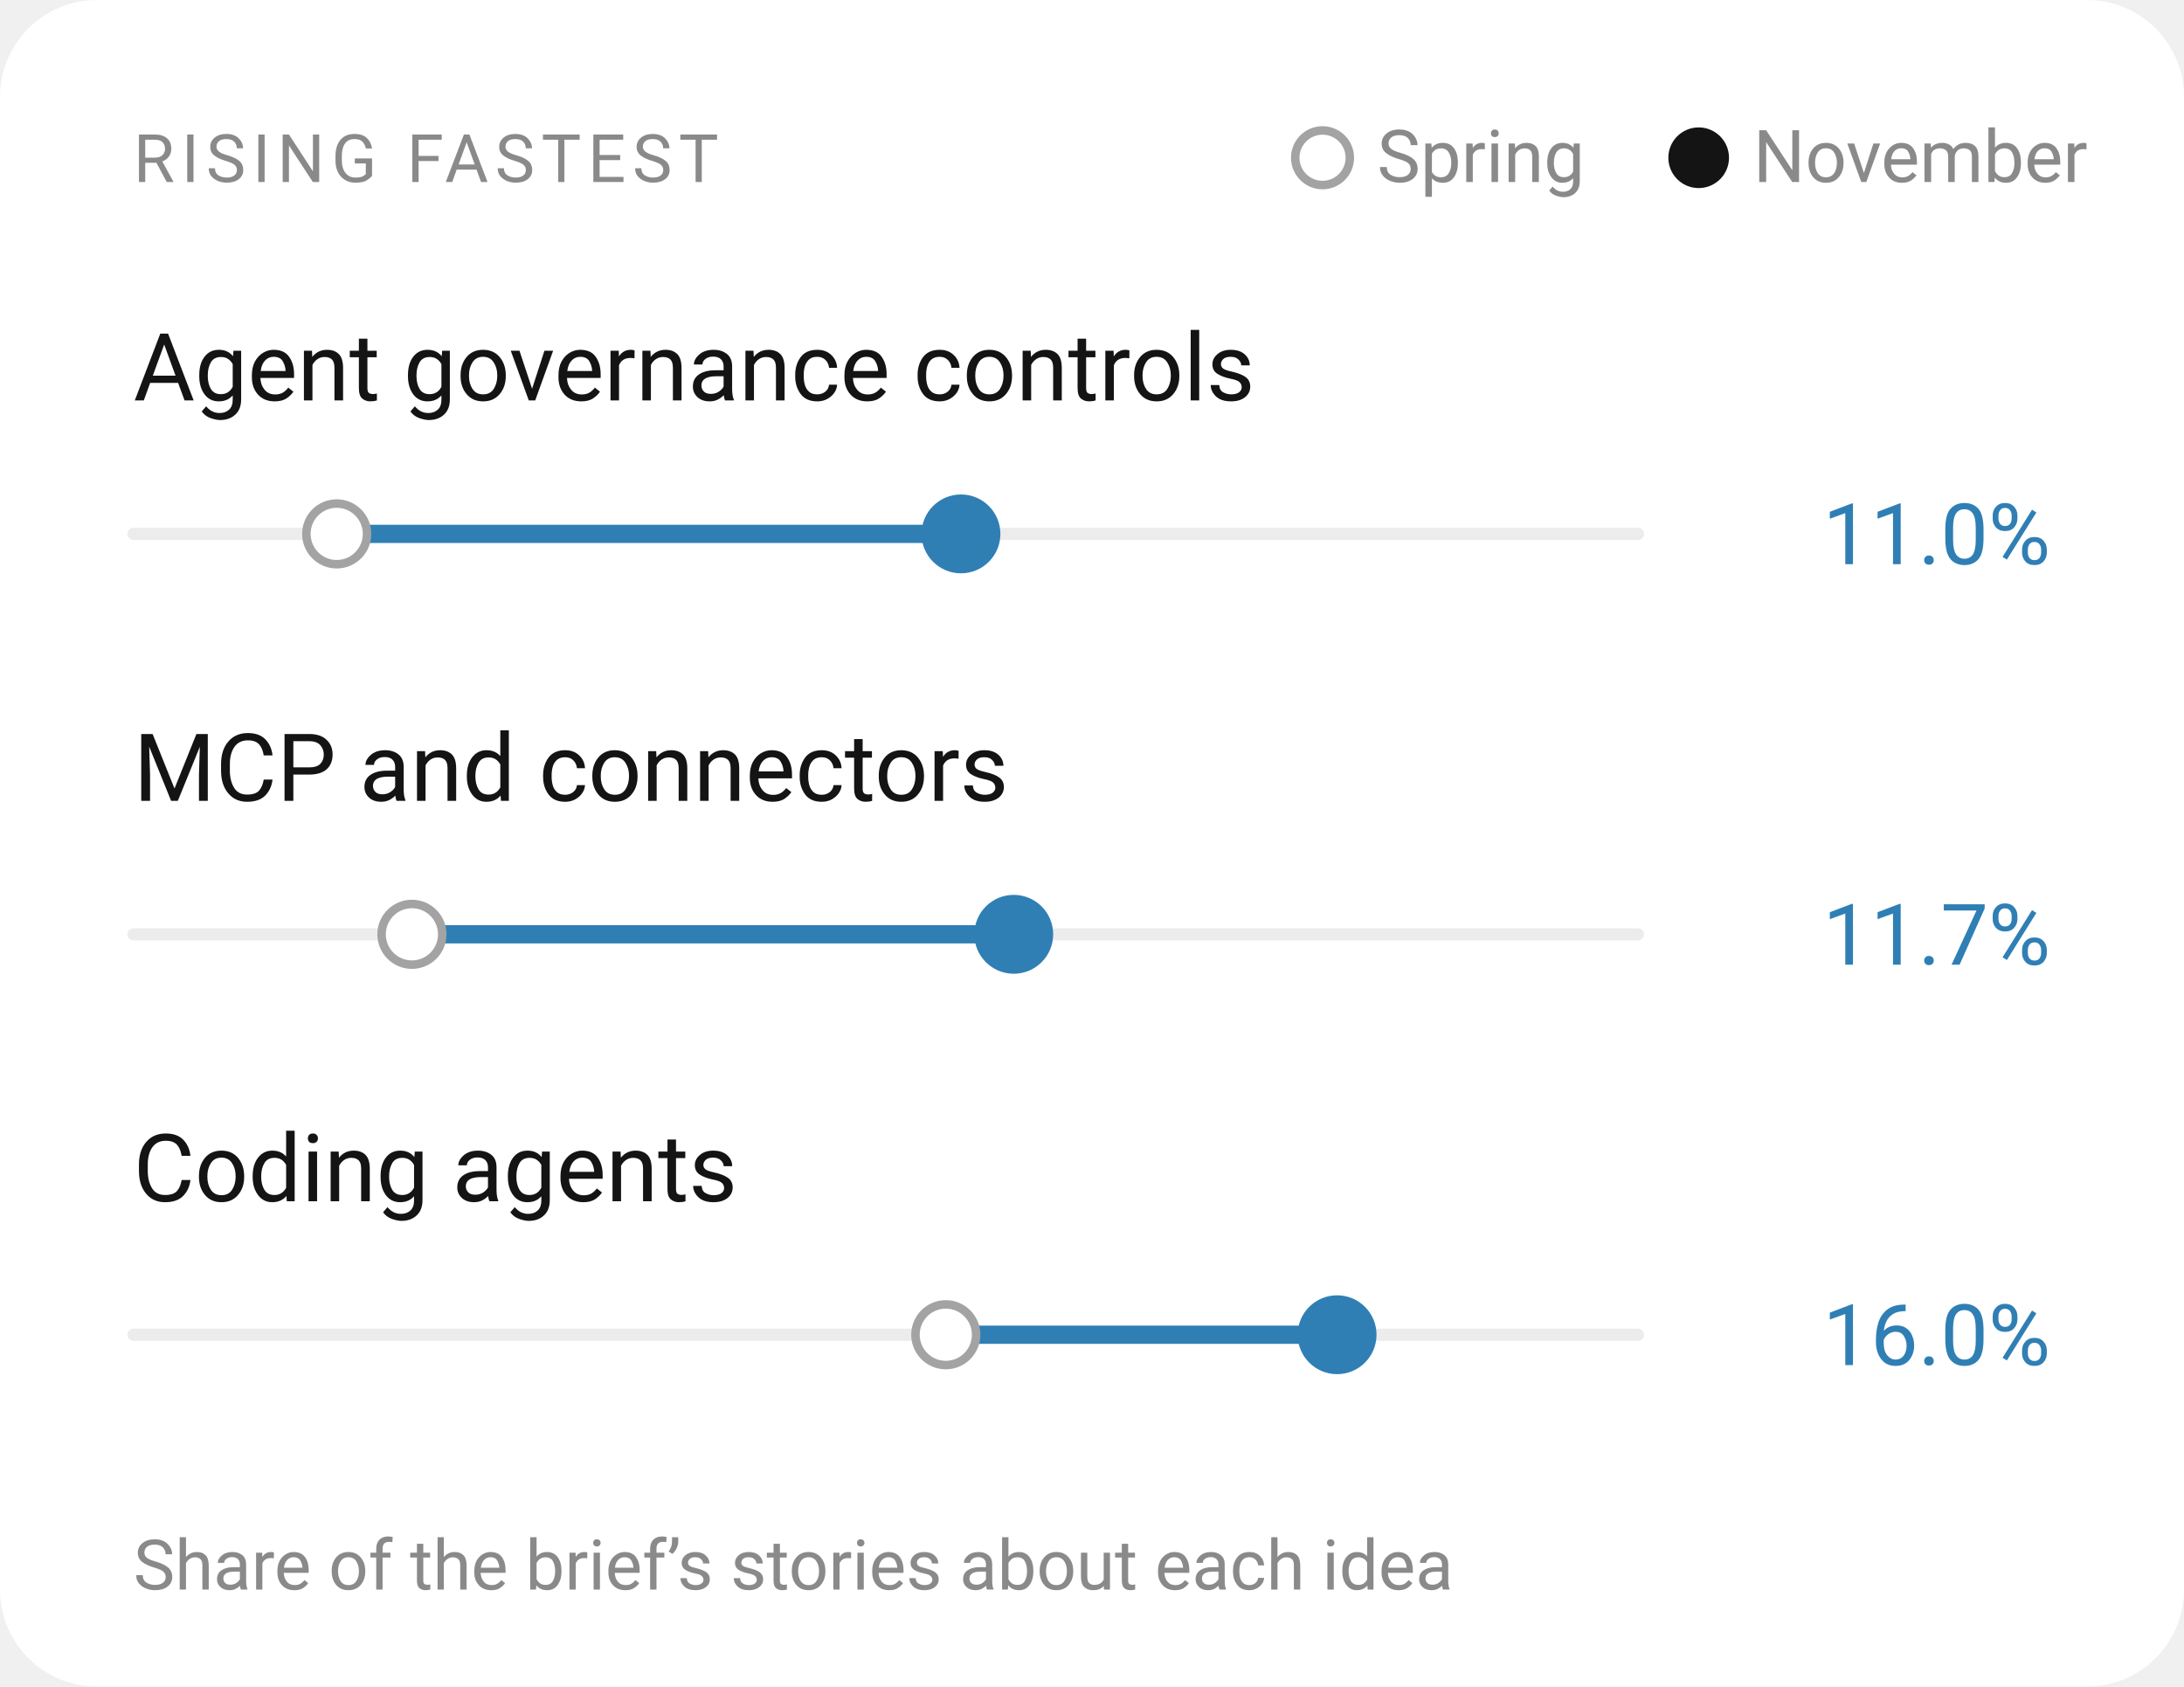
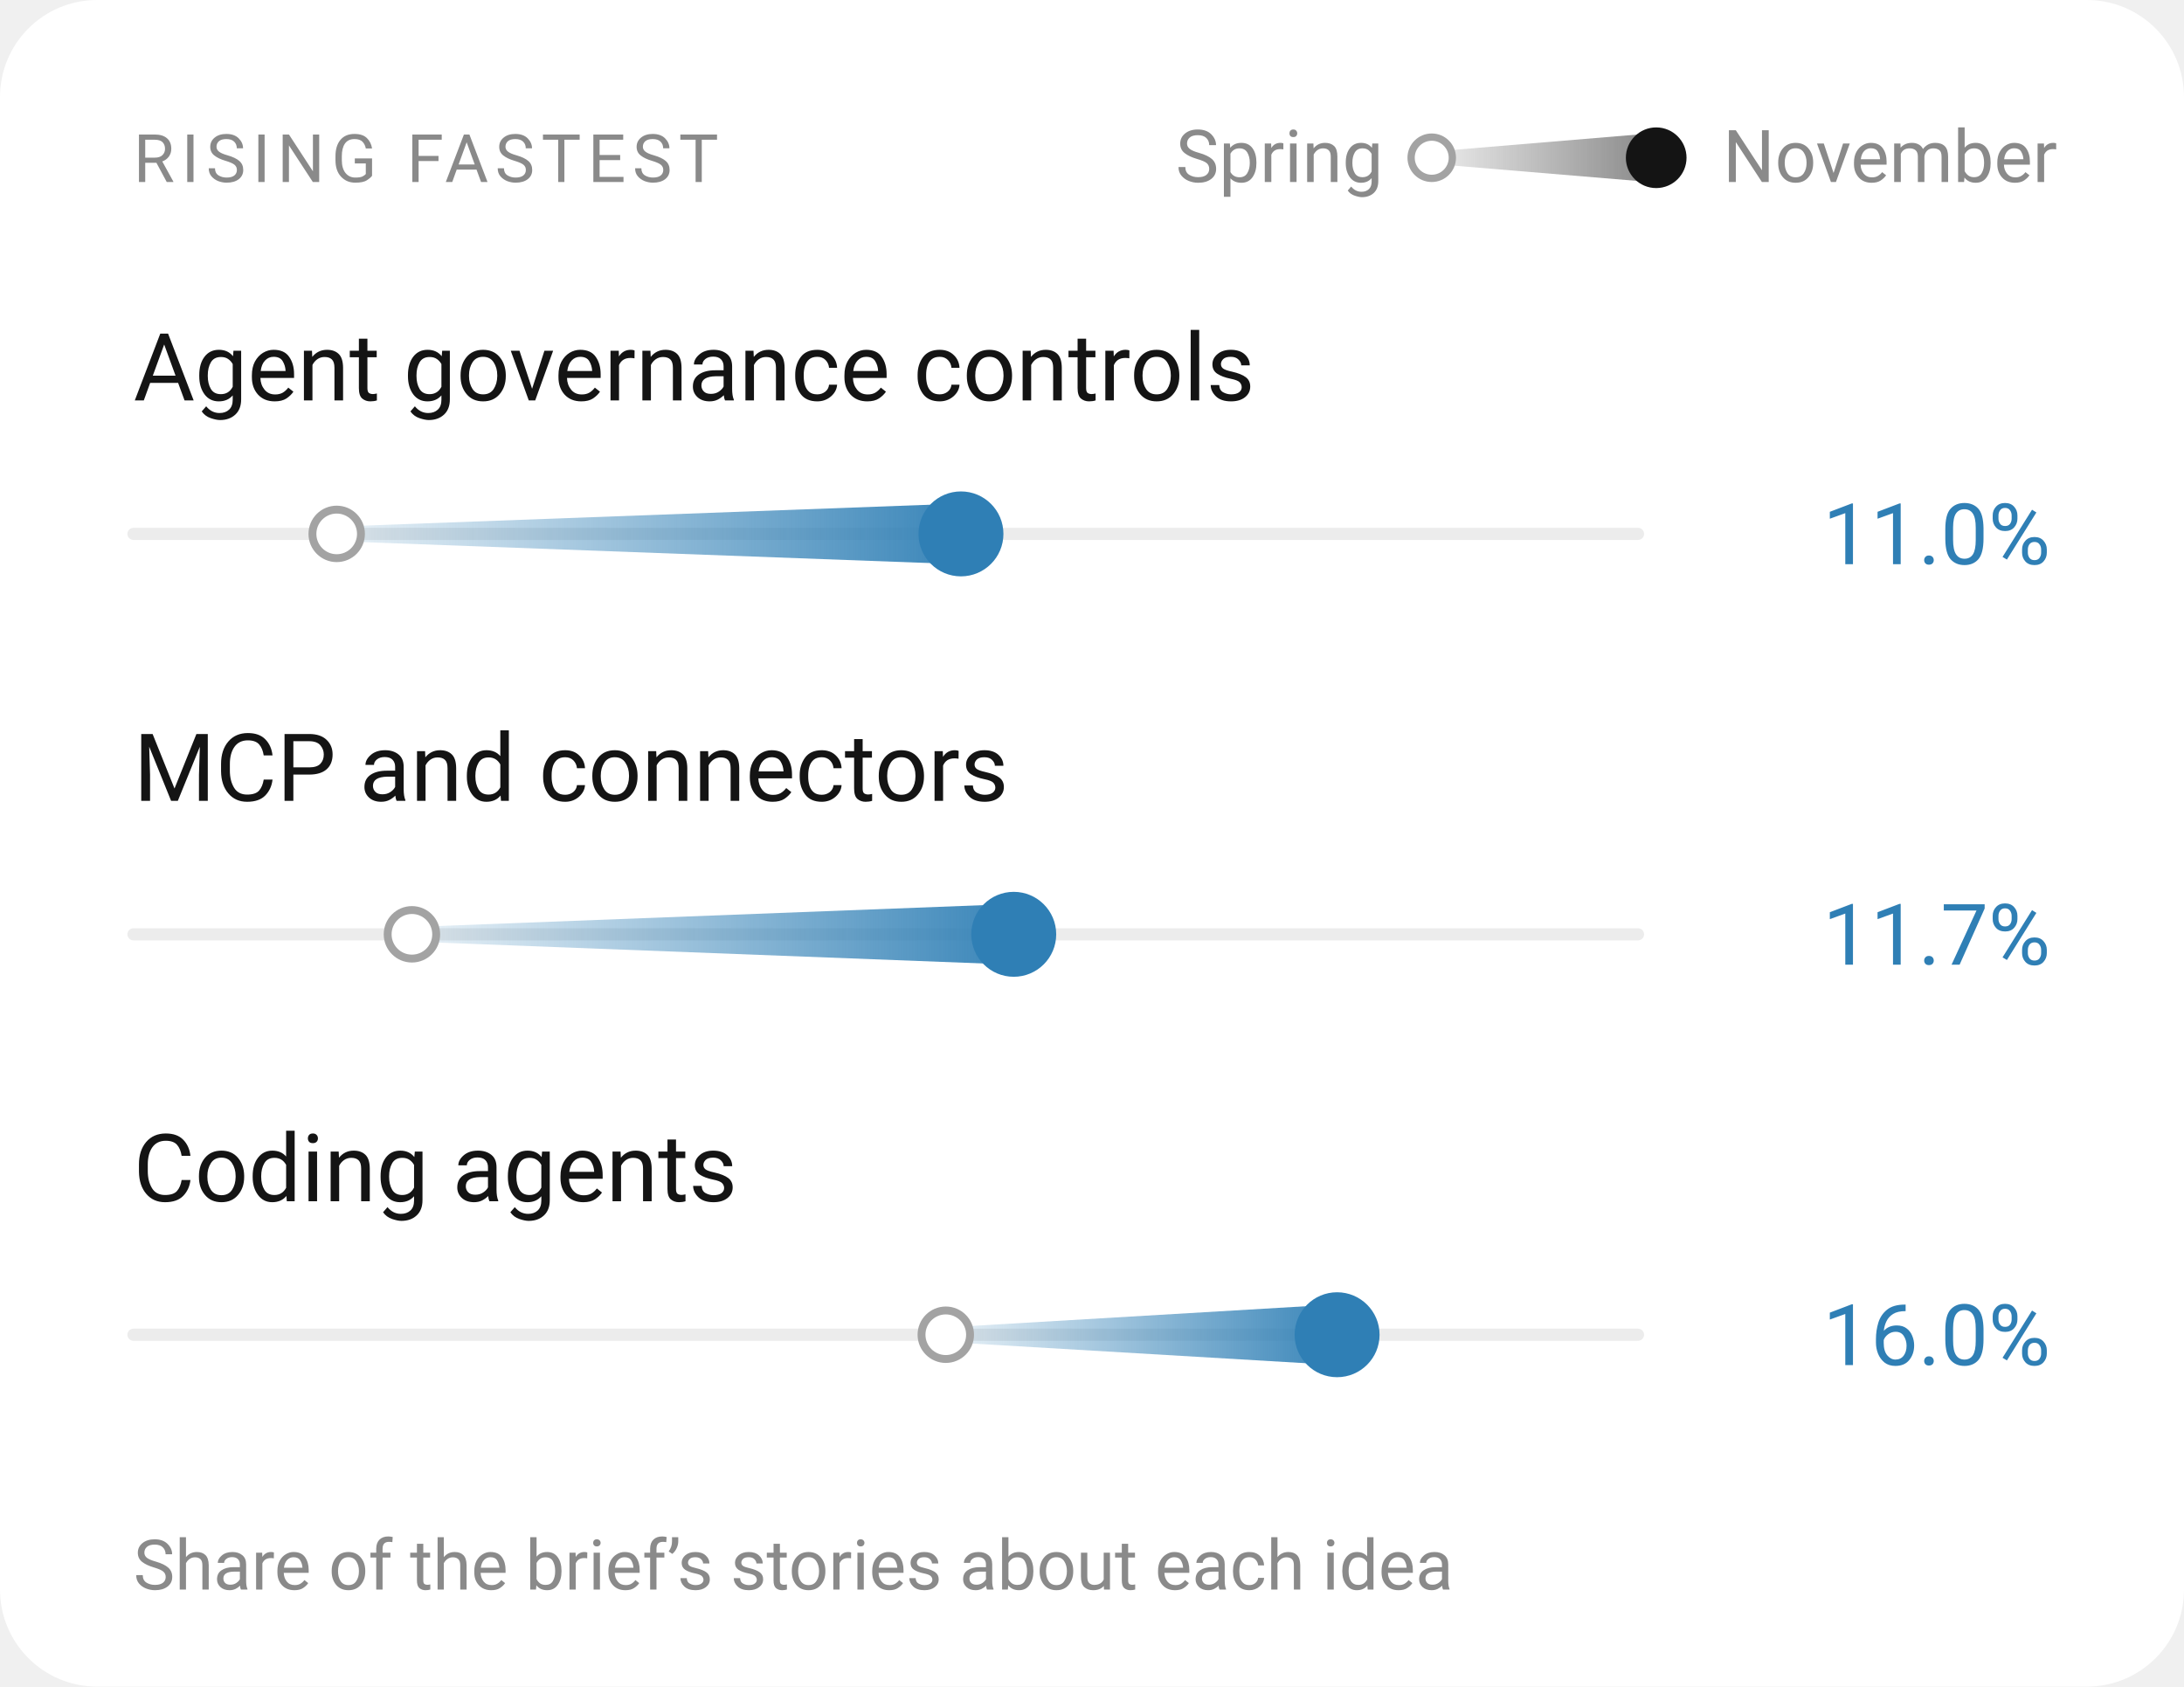
<svg xmlns="http://www.w3.org/2000/svg" viewBox="0 0 360 278" width="360" height="278" role="img" aria-label="Rising fastest since spring: Agent governance controls, MCP and connectors, Coding agents">
  <style>text{font-family:Geist,-apple-system,"Segoe UI",Roboto,Helvetica,Arial,sans-serif}.bg{fill:#fff}.ink{fill:#141414}.mute{fill:#8a8a8a}.track{stroke:#ececec}.ring{fill:#fff;stroke:#a3a3a3}@media (prefers-color-scheme:dark){.bg{fill:#161616}.ink{fill:#ededed}.mute{fill:#9a9a9a}.track{stroke:#2b2b2b}.ring{fill:#161616;stroke:#7a7a7a}}</style>
  <rect class="bg" width="360" height="278" rx="16" />
  <text class="mute" x="22" y="30" font-size="11" letter-spacing="1.1">RISING FASTEST</text>
-   <circle class="ring" cx="218" cy="26" r="4.5" stroke-width="1.4" />
-   <text class="mute" x="227" y="30" font-size="12">Spring</text>
-   <circle class="ink" cx="280" cy="26" r="5" />
-   <text class="mute" x="289" y="30" font-size="12">November</text>
+   <text class="mute" x="228" y="30" font-size="12" text-anchor="end">Spring</text>
+   <defs>
+     <linearGradient id="lg">
+       <stop offset="0" stop-color="#8a8a8a" stop-opacity=".15" />
+       <stop offset="1" stop-color="#8a8a8a" stop-opacity="1" />
+     </linearGradient>
+   </defs>
+   <path d="M236,25 L272,22 L272,30 L236,27 Z" fill="url(#lg)" />
+   <circle class="ring" cx="236" cy="26" r="3.4" stroke-width="1.2" />
+   <circle class="ink" cx="273" cy="26" r="5" />
+   <text class="mute" x="284" y="30" font-size="12">November</text>
  <text class="ink" x="22" y="66" font-size="15.5">Agent governance controls</text>
  <line class="track" x1="22" y1="88" x2="270" y2="88" stroke-width="2" stroke-linecap="round" />
-   <line x1="55.5" y1="88" x2="158.4" y2="88" stroke="#2f7fb5" stroke-width="3" stroke-linecap="round" />
-   <circle class="ring" cx="55.5" cy="88" r="5" stroke-width="1.4" />
-   <circle cx="158.4" cy="88" r="6.5" fill="#2f7fb5" />
+   <defs>
+     <linearGradient id="c0" gradientUnits="userSpaceOnUse" x1="55.5" y1="0" x2="158.4" y2="0">
+       <stop offset="0" stop-color="#2f7fb5" stop-opacity=".1" />
+       <stop offset="1" stop-color="#2f7fb5" stop-opacity=".95" />
+     </linearGradient>
+   </defs>
+   <path d="M55.5,86.8 L158.4,83 L158.4,93 L55.5,89.2 Z" fill="url(#c0)" />
+   <circle class="ring" cx="55.5" cy="88" r="4" stroke-width="1.3" />
+   <circle cx="158.4" cy="88" r="7" fill="#2f7fb5" />
  <text x="338" y="93" font-size="14" text-anchor="end" fill="#2f7fb5">11.0%</text>
  <text class="ink" x="22" y="132" font-size="15.5">MCP and connectors</text>
  <line class="track" x1="22" y1="154" x2="270" y2="154" stroke-width="2" stroke-linecap="round" />
-   <line x1="67.9" y1="154" x2="167.1" y2="154" stroke="#2f7fb5" stroke-width="3" stroke-linecap="round" />
-   <circle class="ring" cx="67.9" cy="154" r="5" stroke-width="1.4" />
-   <circle cx="167.1" cy="154" r="6.5" fill="#2f7fb5" />
+   <defs>
+     <linearGradient id="c1" gradientUnits="userSpaceOnUse" x1="67.9" y1="0" x2="167.1" y2="0">
+       <stop offset="0" stop-color="#2f7fb5" stop-opacity=".1" />
+       <stop offset="1" stop-color="#2f7fb5" stop-opacity=".95" />
+     </linearGradient>
+   </defs>
+   <path d="M67.9,152.8 L167.1,149 L167.1,159 L67.9,155.2 Z" fill="url(#c1)" />
+   <circle class="ring" cx="67.9" cy="154" r="4" stroke-width="1.3" />
+   <circle cx="167.1" cy="154" r="7" fill="#2f7fb5" />
  <text x="338" y="159" font-size="14" text-anchor="end" fill="#2f7fb5">11.7%</text>
  <text class="ink" x="22" y="198" font-size="15.5">Coding agents</text>
  <line class="track" x1="22" y1="220" x2="270" y2="220" stroke-width="2" stroke-linecap="round" />
-   <line x1="155.9" y1="220" x2="220.4" y2="220" stroke="#2f7fb5" stroke-width="3" stroke-linecap="round" />
-   <circle class="ring" cx="155.9" cy="220" r="5" stroke-width="1.4" />
-   <circle cx="220.4" cy="220" r="6.5" fill="#2f7fb5" />
+   <defs>
+     <linearGradient id="c2" gradientUnits="userSpaceOnUse" x1="155.9" y1="0" x2="220.4" y2="0">
+       <stop offset="0" stop-color="#2f7fb5" stop-opacity=".1" />
+       <stop offset="1" stop-color="#2f7fb5" stop-opacity=".95" />
+     </linearGradient>
+   </defs>
+   <path d="M155.9,218.8 L220.4,215 L220.4,225 L155.9,221.2 Z" fill="url(#c2)" />
+   <circle class="ring" cx="155.9" cy="220" r="4" stroke-width="1.3" />
+   <circle cx="220.4" cy="220" r="7" fill="#2f7fb5" />
  <text x="338" y="225" font-size="14" text-anchor="end" fill="#2f7fb5">16.0%</text>
  <text class="mute" x="22" y="262" font-size="11.5">Share of the brief’s stories about each idea</text>
</svg>
